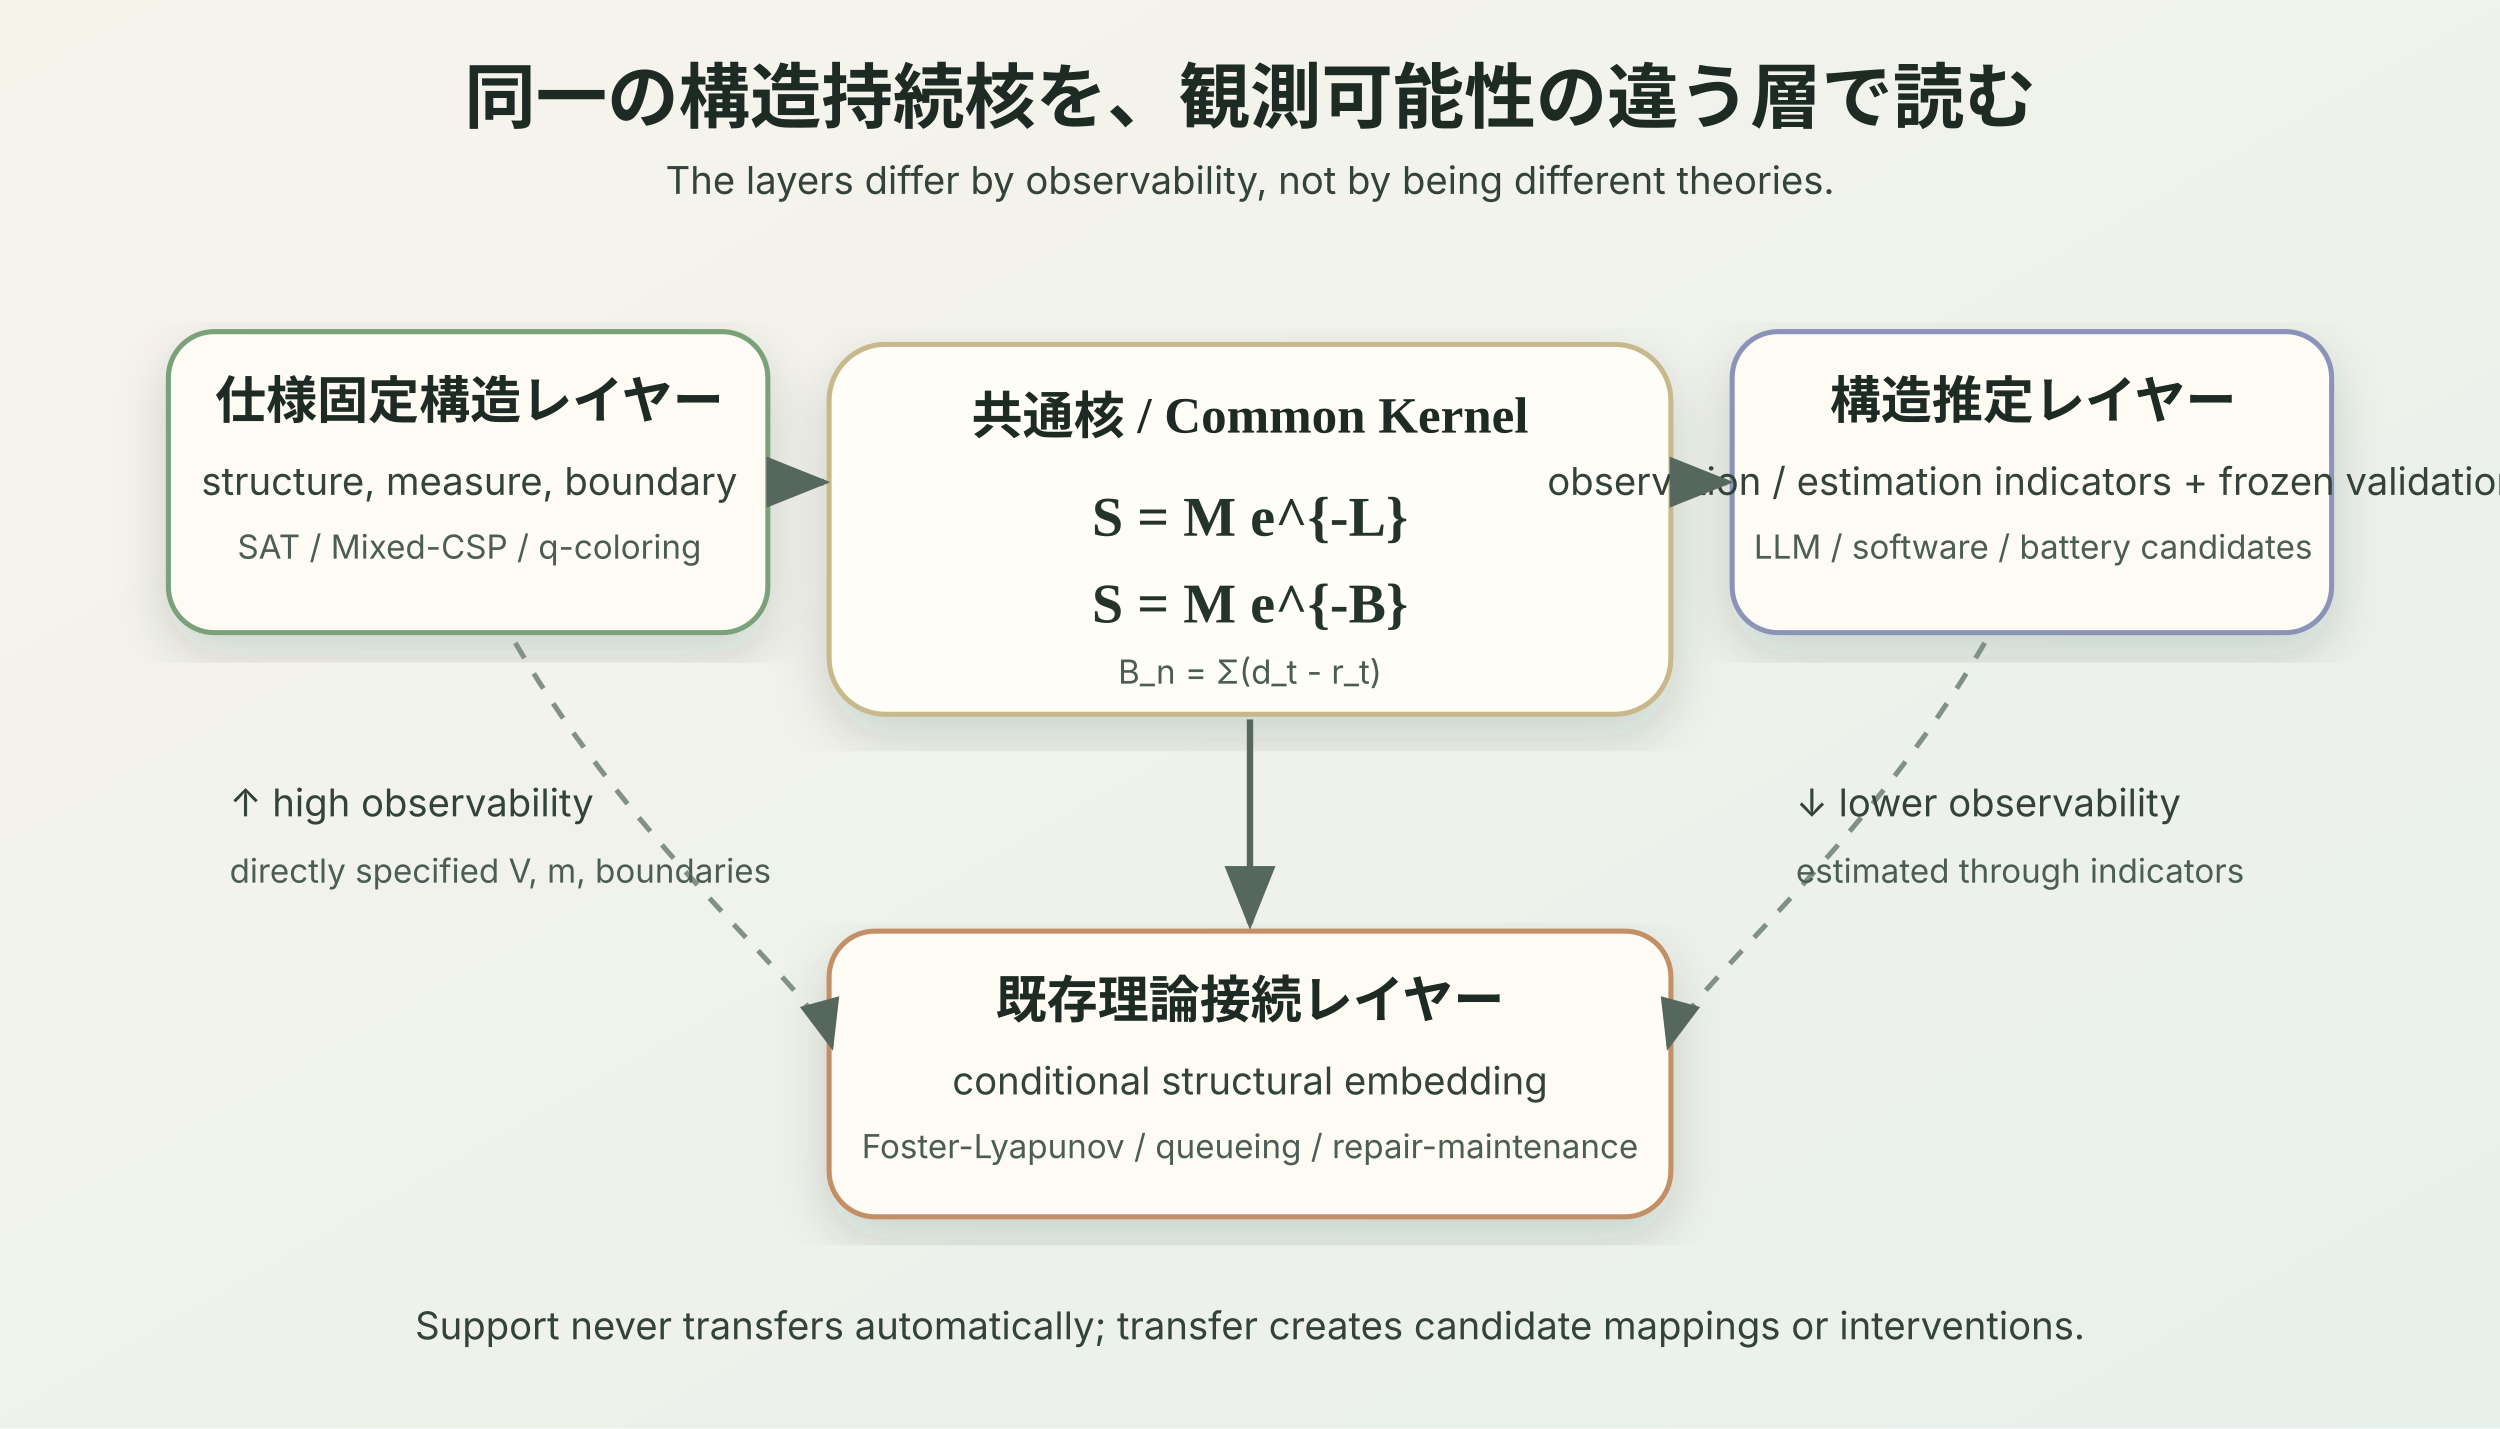
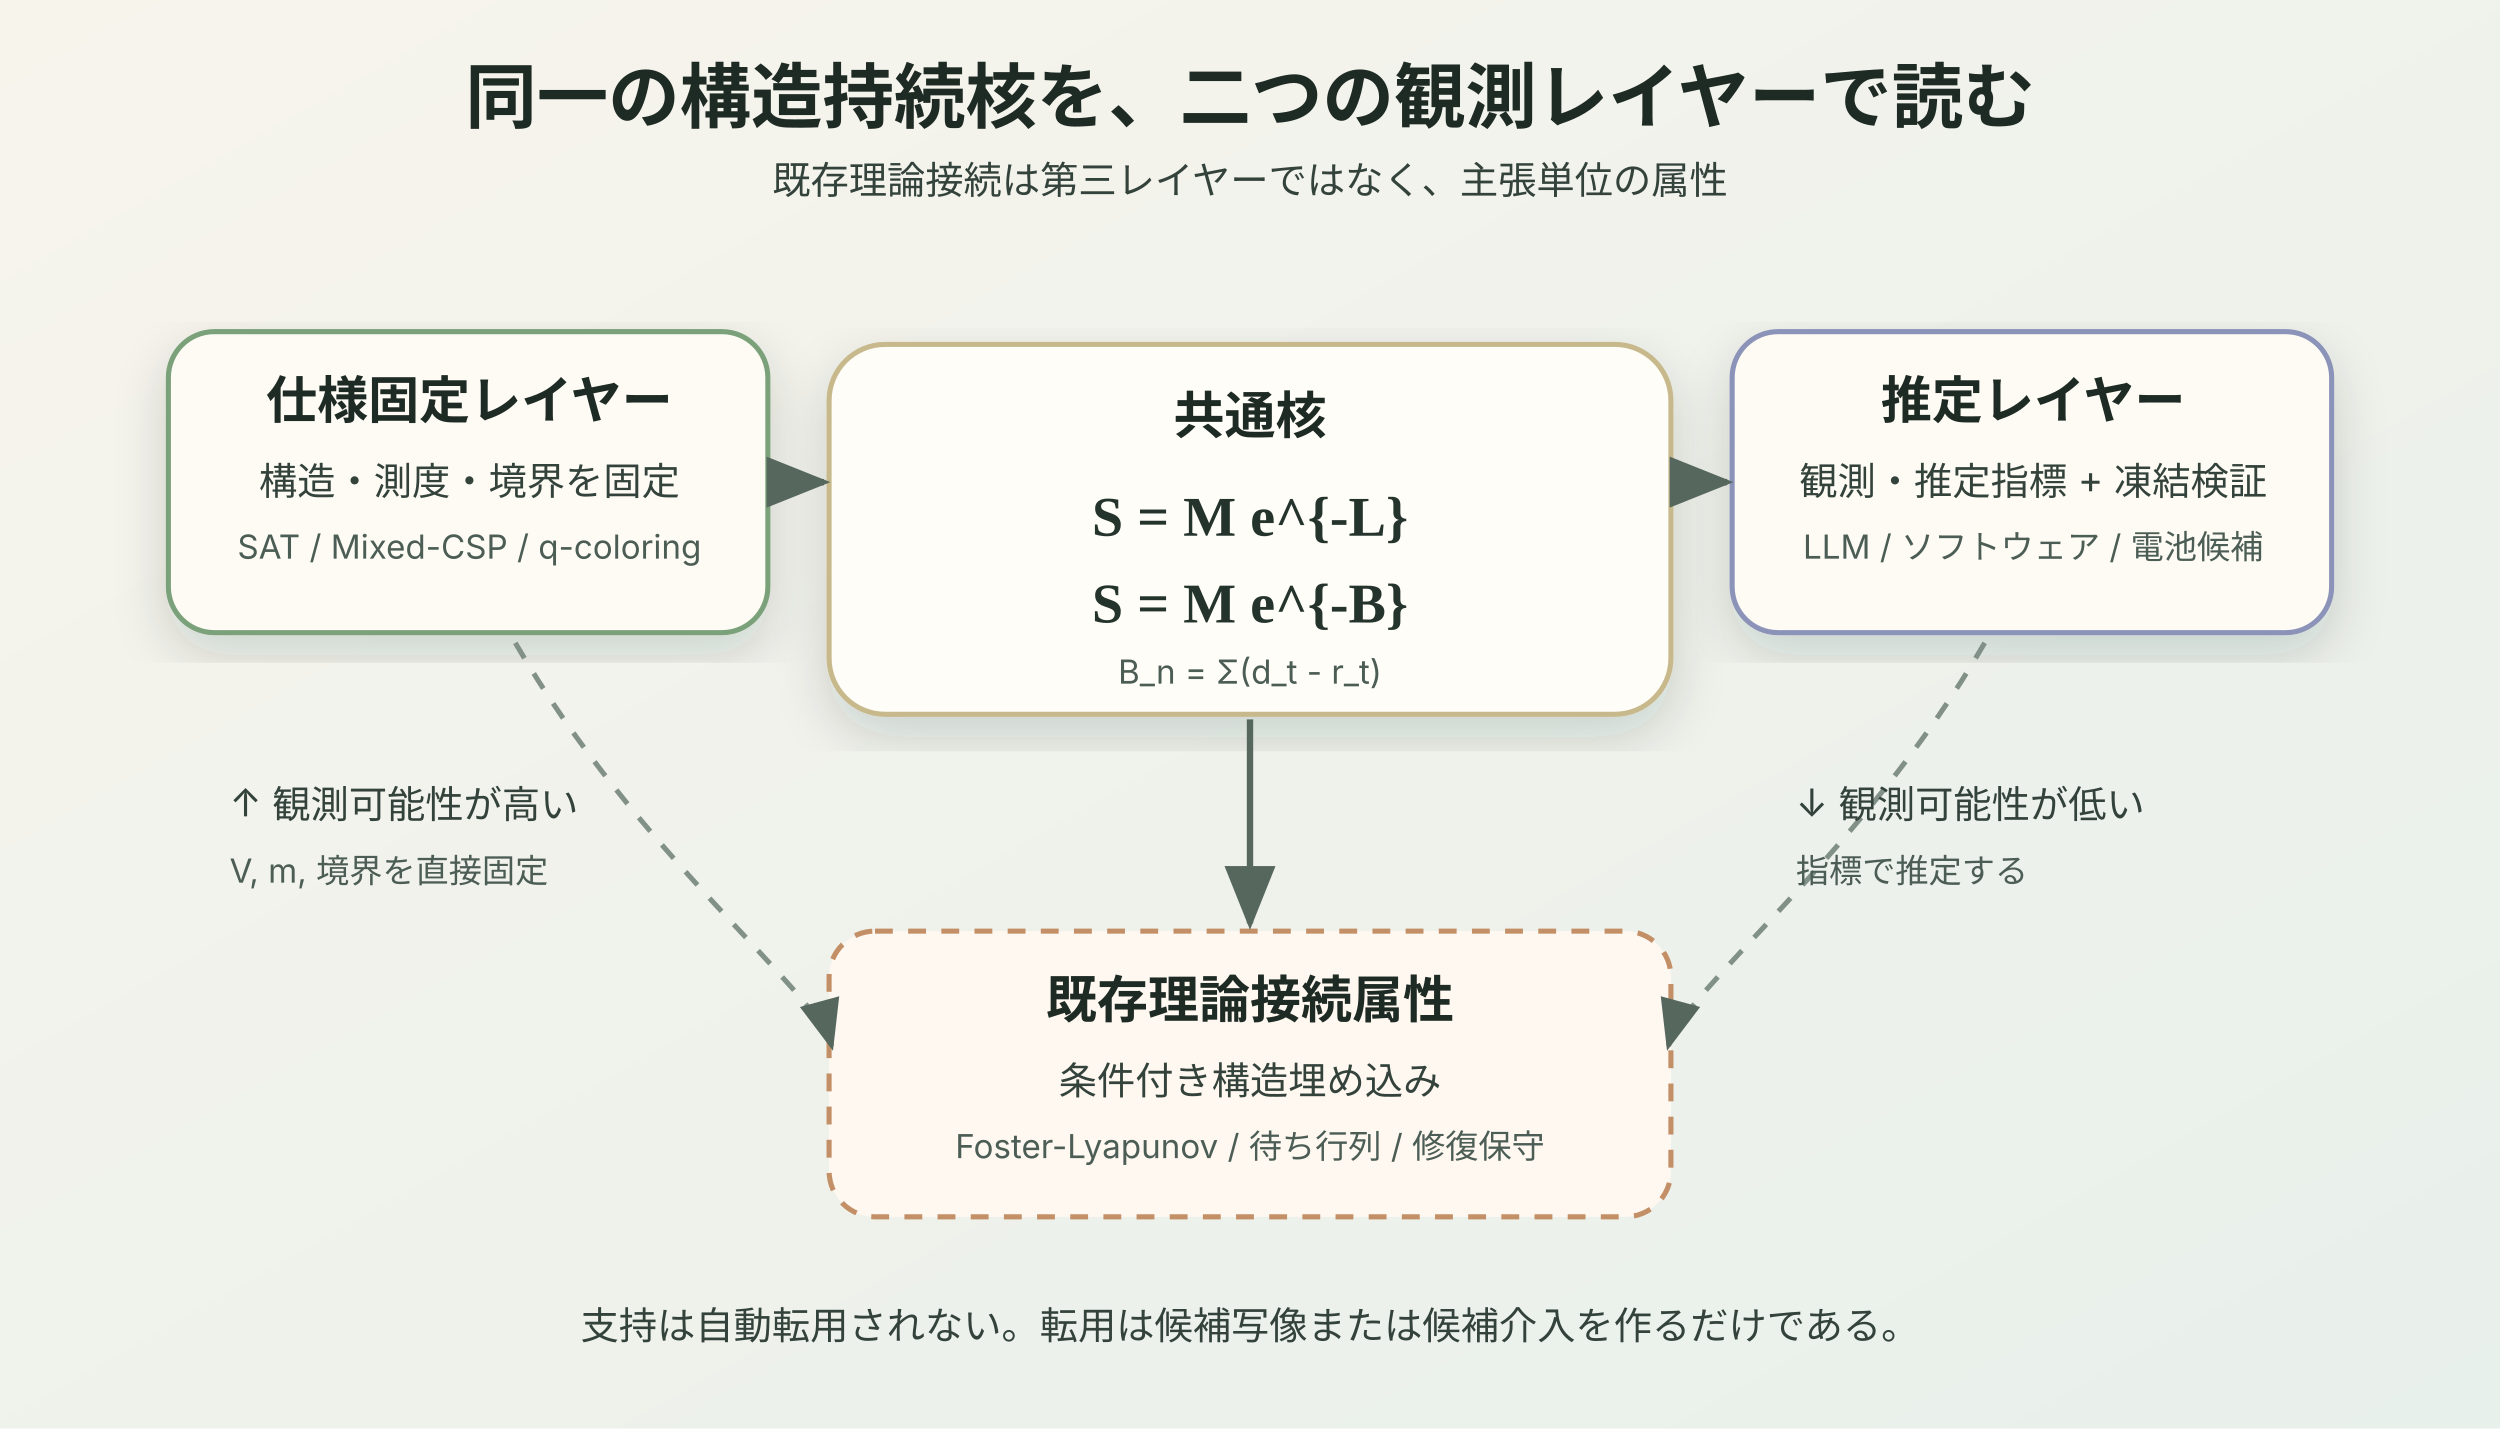
<svg xmlns="http://www.w3.org/2000/svg" width="980" height="560" viewBox="0 0 980 560" role="img" aria-labelledby="title desc">
  <defs>
    <linearGradient id="bg" x1="0" x2="1" y1="0" y2="1">
      <stop offset="0%" stop-color="#f7f4ec" />
      <stop offset="100%" stop-color="#e8f0eb" />
    </linearGradient>
    <filter id="shadow" x="-10%" y="-10%" width="120%" height="120%">
      <feDropShadow dx="0" dy="8" stdDeviation="10" flood-color="#1f2933" flood-opacity="0.16" />
    </filter>
    <style>
      .title { font: 700 28px Georgia, "Times New Roman", serif; fill: #1e2a24; }
      .label { font: 700 20px Georgia, "Times New Roman", serif; fill: #1e2a24; }
      .small { font: 15px -apple-system, BlinkMacSystemFont, "Segoe UI", sans-serif; fill: #33423b; }
      .tiny { font: 13px -apple-system, BlinkMacSystemFont, "Segoe UI", sans-serif; fill: #4b5d55; }
      .math { font: 700 22px Georgia, "Times New Roman", serif; fill: #24342d; }
      .box { fill: #fffdf7; stroke: #c8b98d; stroke-width: 2; rx: 22; filter: url(#shadow); }
      .layer { fill: #fdfbf4; stroke-width: 2; rx: 18; filter: url(#shadow); }
+       .attribute { fill: #fff8f1; stroke: #c38f66; stroke-width: 2; stroke-dasharray: 7 6; rx: 18; }
      .arrow { stroke: #56675e; stroke-width: 2.5; fill: none; marker-end: url(#arrowhead); }
      .dash { stroke: #829188; stroke-width: 2; stroke-dasharray: 7 7; fill: none; marker-end: url(#arrowhead); }
    </style>
    <marker id="arrowhead" markerWidth="10" markerHeight="8" refX="9" refY="4" orient="auto">
      <path d="M0,0 L10,4 L0,8 z" fill="#56675e" />
    </marker>
  </defs>
  <rect width="980" height="560" fill="url(#bg)" />
-   <text x="490" y="48" text-anchor="middle" class="title">同一の構造持続核を、観測可能性の違う層で読む</text>
-   <text x="490" y="76" text-anchor="middle" class="small">The layers differ by observability, not by being different theories.</text>
+   <text x="490" y="48" text-anchor="middle" class="title">同一の構造持続核を、二つの観測レイヤーで読む</text>
+   <text x="490" y="76" text-anchor="middle" class="small">既存理論接続は第三レイヤーではなく、主張単位の属性</text>
  <rect x="325" y="135" width="330" height="145" class="box" />
-   <text x="490" y="170" text-anchor="middle" class="label">共通核 / Common Kernel</text>
+   <text x="490" y="170" text-anchor="middle" class="label">共通核</text>
  <text x="490" y="210" text-anchor="middle" class="math">S = M e^{-L}</text>
  <text x="490" y="244" text-anchor="middle" class="math">S = M e^{-B}</text>
  <text x="490" y="268" text-anchor="middle" class="tiny">B_n = Σ(d_t - r_t)</text>
  <rect x="66" y="130" width="235" height="118" class="layer" stroke="#7aa17a" />
-   <text x="184" y="164" text-anchor="middle" class="label">仕様固定構造レイヤー</text>
-   <text x="184" y="194" text-anchor="middle" class="small">structure, measure, boundary</text>
+   <text x="184" y="164" text-anchor="middle" class="label">仕様固定レイヤー</text>
+   <text x="184" y="194" text-anchor="middle" class="small">構造・測度・境界を固定</text>
  <text x="184" y="219" text-anchor="middle" class="tiny">SAT / Mixed-CSP / q-coloring</text>
  <rect x="679" y="130" width="235" height="118" class="layer" stroke="#8b93b8" />
-   <text x="797" y="164" text-anchor="middle" class="label">構造推定レイヤー</text>
-   <text x="797" y="194" text-anchor="middle" class="small">observation / estimation indicators + frozen validation</text>
-   <text x="797" y="219" text-anchor="middle" class="tiny">LLM / software / battery candidates</text>
-   <rect x="325" y="365" width="330" height="112" class="layer" stroke="#c38f66" />
-   <text x="490" y="399" text-anchor="middle" class="label">既存理論接続レイヤー</text>
-   <text x="490" y="429" text-anchor="middle" class="small">conditional structural embedding</text>
-   <text x="490" y="454" text-anchor="middle" class="tiny">Foster-Lyapunov / queueing / repair-maintenance</text>
+   <text x="797" y="164" text-anchor="middle" class="label">推定レイヤー</text>
+   <text x="797" y="194" text-anchor="middle" class="small">観測・推定指標 + 凍結検証</text>
+   <text x="797" y="219" text-anchor="middle" class="tiny">LLM / ソフトウェア / 電池候補</text>
+   <rect x="325" y="365" width="330" height="112" class="attribute" />
+   <text x="490" y="399" text-anchor="middle" class="label">既存理論接続属性</text>
+   <text x="490" y="429" text-anchor="middle" class="small">条件付き構造埋め込み</text>
+   <text x="490" y="454" text-anchor="middle" class="tiny">Foster-Lyapunov / 待ち行列 / 修復保守</text>
  <path d="M302 189 C318 189 308 189 323 189" class="arrow" />
  <path d="M657 189 C672 189 662 189 677 189" class="arrow" />
  <path d="M490 282 C490 315 490 333 490 362" class="arrow" />
  <path d="M202 252 C250 335 320 388 326 410" class="dash" />
  <path d="M778 252 C730 335 660 388 654 410" class="dash" />
-   <text x="90" y="320" class="small">↑ high observability</text>
-   <text x="90" y="346" class="tiny">directly specified V, m, boundaries</text>
-   <text x="704" y="320" class="small">↓ lower observability</text>
-   <text x="704" y="346" class="tiny">estimated through indicators</text>
-   <text x="490" y="525" text-anchor="middle" class="small">Support never transfers automatically; transfer creates candidate mappings or interventions.</text>
+   <text x="90" y="320" class="small">↑ 観測可能性が高い</text>
+   <text x="90" y="346" class="tiny">V, m, 境界を直接固定</text>
+   <text x="704" y="320" class="small">↓ 観測可能性が低い</text>
+   <text x="704" y="346" class="tiny">指標で推定する</text>
+   <text x="490" y="525" text-anchor="middle" class="small">支持は自動転用されない。転用は候補写像または候補介入を作るだけである。</text>
</svg>
